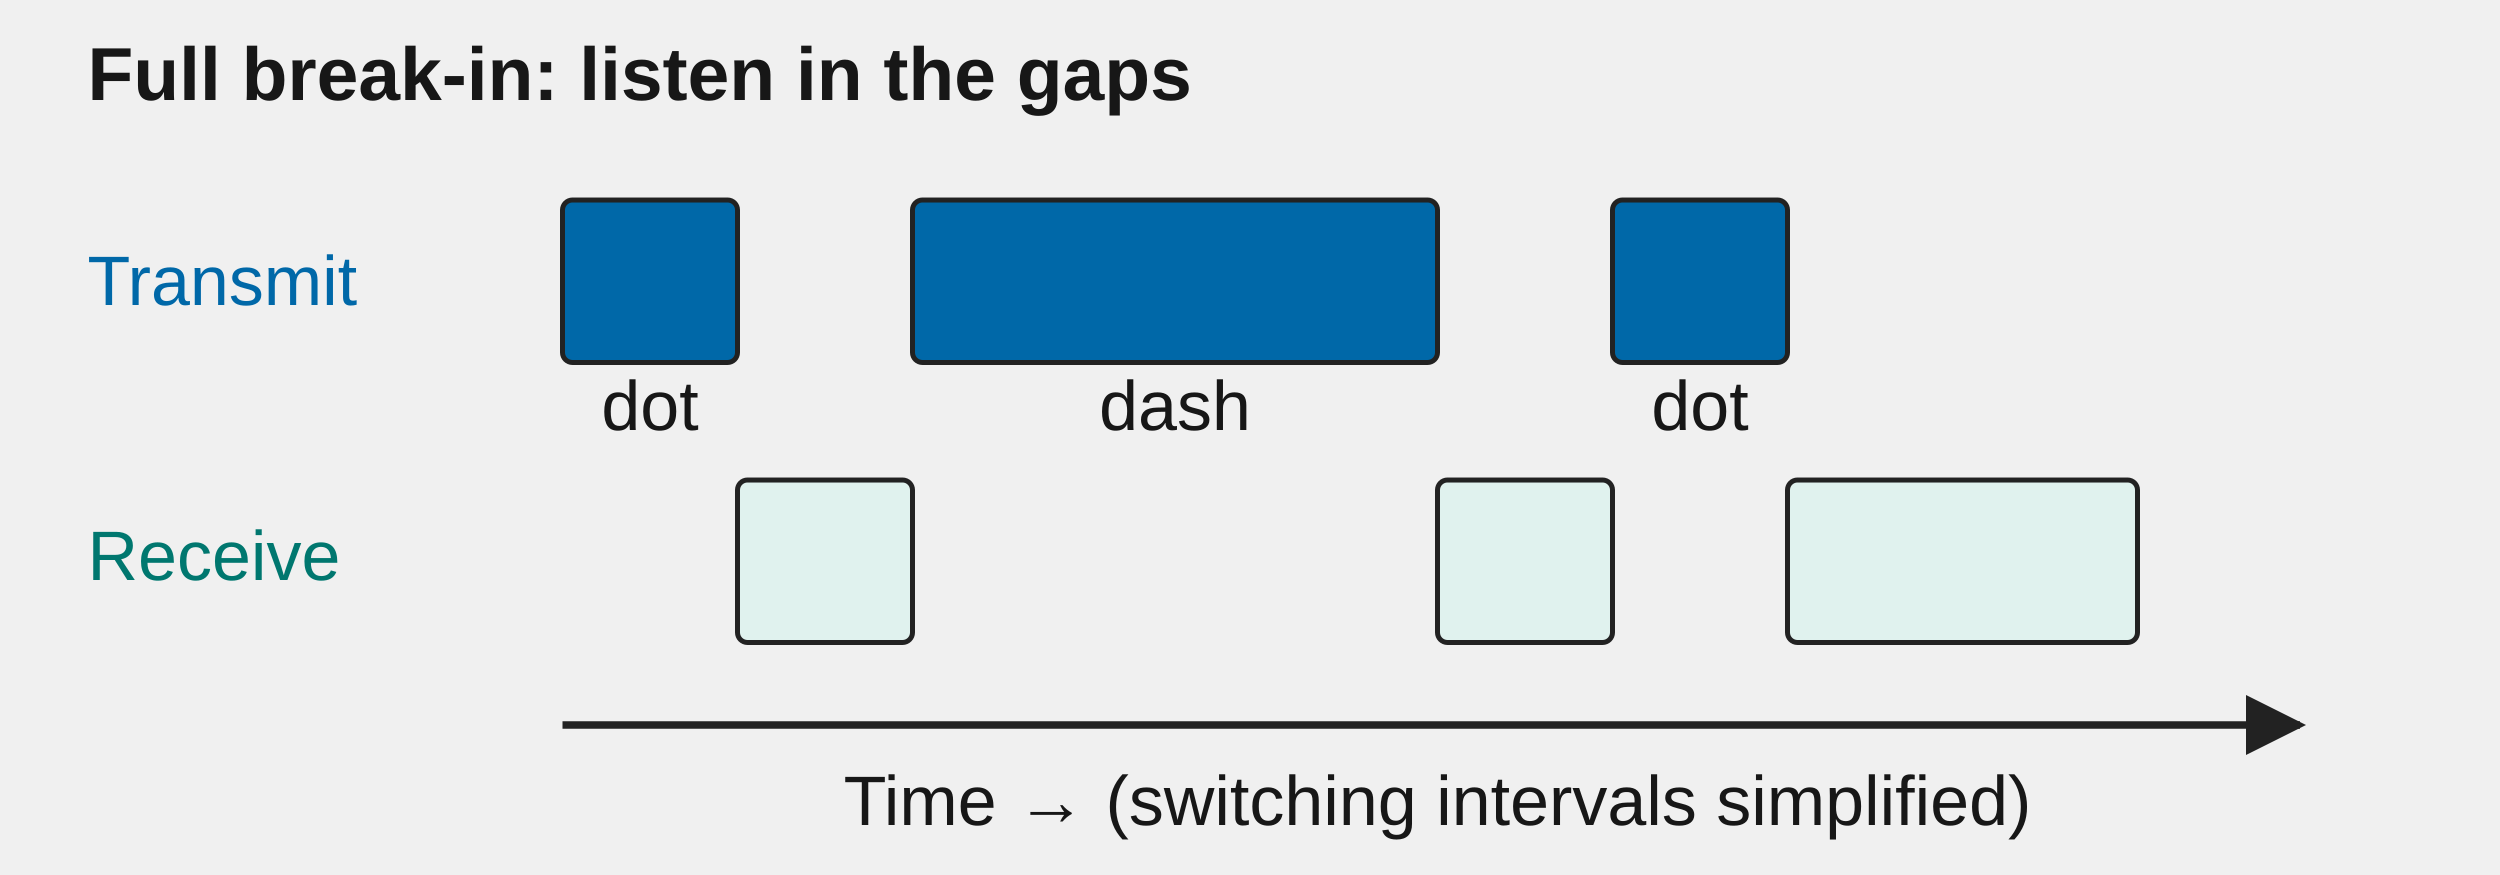
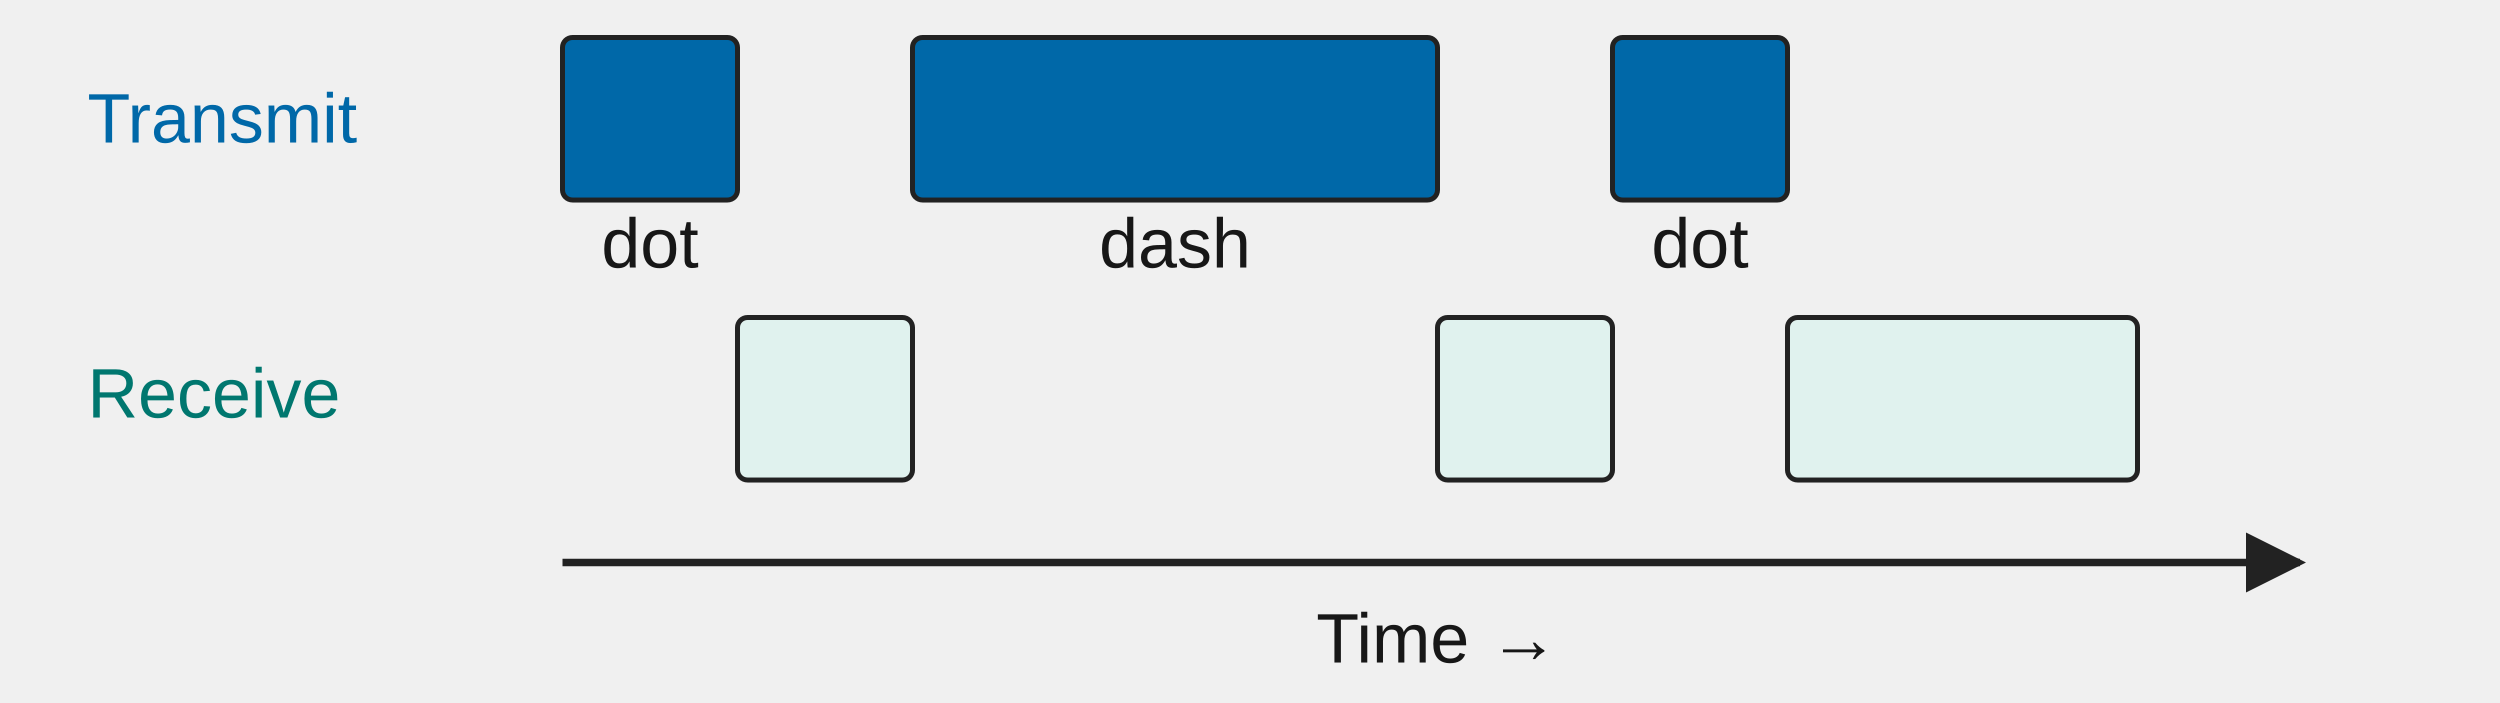
- <svg xmlns="http://www.w3.org/2000/svg" width="1000" height="350" viewBox="0 0 1000 350" role="img">
+ <svg xmlns="http://www.w3.org/2000/svg" width="1000" height="281" viewBox="0 65 1000 281" role="img">
  <defs>
    <marker id="arrow" viewBox="0 0 10 10" refX="9" refY="5" markerWidth="8" markerHeight="8" orient="auto-start-reverse">
      <path d="M 0 0 L 10 5 L 0 10 z" fill="#222" />
    </marker>
    <pattern id="hatch" width="10" height="10" patternUnits="userSpaceOnUse">
      <path d="M0 10L10 0" stroke="#aaa" stroke-width="2" />
    </pattern>
  </defs>
  <g font-family="Arial, Helvetica, sans-serif" fill="#171717">
-     <text x="35" y="40" font-size="30" text-anchor="start" font-weight="bold">
-       <tspan x="35" dy="0">Full break-in: listen in the gaps</tspan>
-     </text>
    <text x="35" y="122" font-size="28" text-anchor="start" font-weight="normal" fill="#0068a8">
      <tspan x="35" dy="0">Transmit</tspan>
    </text>
    <text x="35" y="232" font-size="28" text-anchor="start" font-weight="normal" fill="#00776f">
      <tspan x="35" dy="0">Receive</tspan>
    </text>
    <rect x="225" y="80" width="70" height="65" rx="4" fill="#0068a8" stroke="#222" stroke-width="2" />
    <rect x="365" y="80" width="210" height="65" rx="4" fill="#0068a8" stroke="#222" stroke-width="2" />
    <rect x="645" y="80" width="70" height="65" rx="4" fill="#0068a8" stroke="#222" stroke-width="2" />
    <rect x="295" y="192" width="70" height="65" rx="4" fill="#e0f2ee" stroke="#222" stroke-width="2" />
    <rect x="575" y="192" width="70" height="65" rx="4" fill="#e0f2ee" stroke="#222" stroke-width="2" />
    <rect x="715" y="192" width="140" height="65" rx="4" fill="#e0f2ee" stroke="#222" stroke-width="2" />
    <text x="260.0" y="172" font-size="28" text-anchor="middle" font-weight="normal">
      <tspan x="260.0" dy="0">dot</tspan>
    </text>
    <text x="470.0" y="172" font-size="28" text-anchor="middle" font-weight="normal">
      <tspan x="470.0" dy="0">dash</tspan>
    </text>
    <text x="680.0" y="172" font-size="28" text-anchor="middle" font-weight="normal">
      <tspan x="680.0" dy="0">dot</tspan>
    </text>
    <line x1="225" y1="290" x2="920" y2="290" stroke="#222" stroke-width="3" marker-end="url(#arrow)" />
    <text x="575" y="330" font-size="28" text-anchor="middle" font-weight="normal">
-       <tspan x="575" dy="0">Time →   (switching intervals simplified)</tspan>
+       <tspan x="575" dy="0">Time →</tspan>
    </text>
  </g>
  <style id="figure-theme">
  @media screen and (prefers-color-scheme: dark) {
    [fill="white"] { fill: #000000; }
    [fill="#171717"] { fill: #e9eef4; }
    [fill="#222"] { fill: #e9eef4; }
    [fill="#0068a8"] { fill: #79c6ff; }
    [fill="#00776f"] { fill: #70d5c6; }
    [fill="#e0f2ee"] { fill: #143c36; }
    [stroke="#222"] { stroke: #e9eef4; }
    [stroke="#aaa"] { stroke: #7e91a5; }
  }
</style>
</svg>
